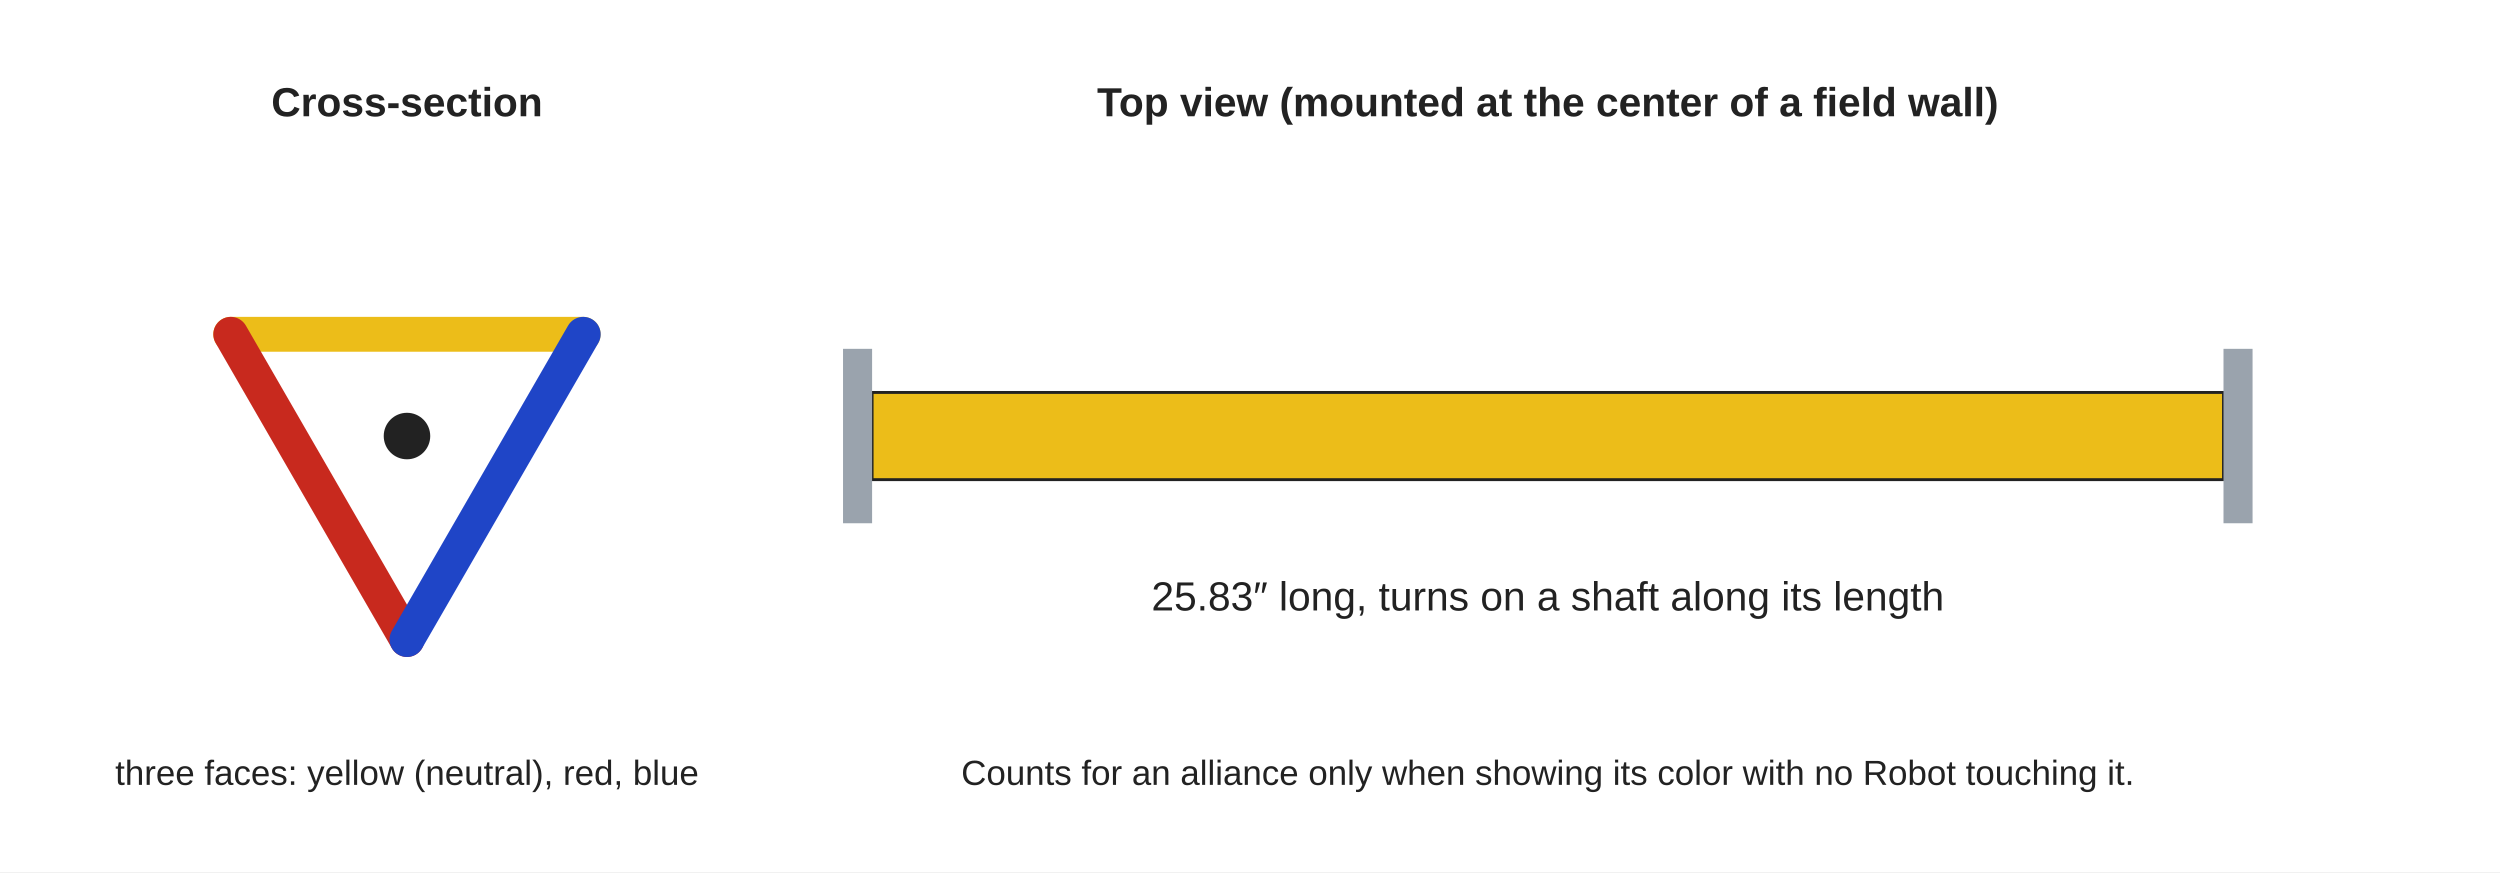
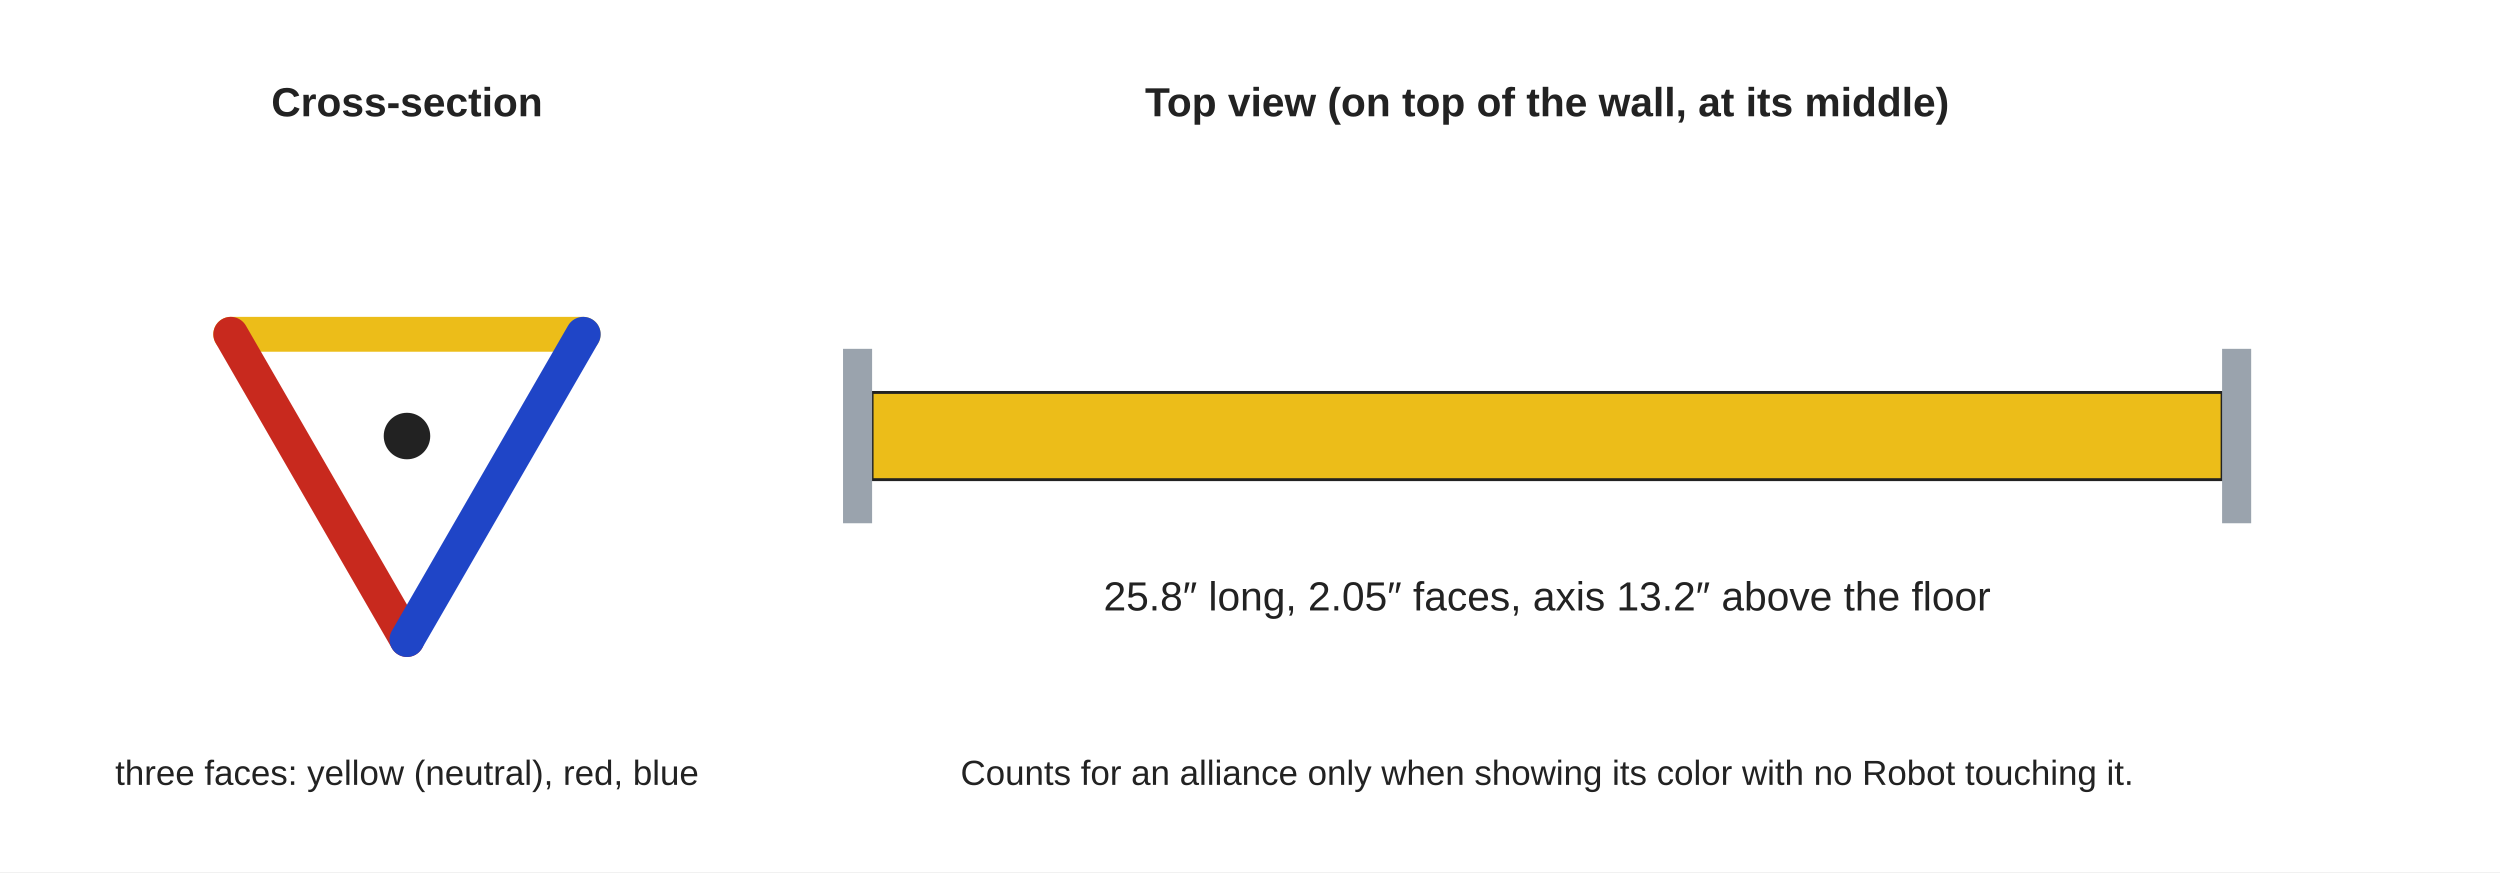
<svg xmlns="http://www.w3.org/2000/svg" viewBox="0 0 860 300" width="860" height="300" font-family="Arial, Helvetica, sans-serif">
  <rect width="860" height="300" fill="#ffffff" />
  <line x1="79.378" y1="115" x2="200.622" y2="115" stroke="#ecbd19" stroke-width="12" stroke-linecap="round" />
  <line x1="140" y1="220" x2="79.378" y2="115" stroke="#c8291e" stroke-width="12" stroke-linecap="round" />
  <line x1="200.622" y1="115" x2="140" y2="220" stroke="#1f45c7" stroke-width="12" stroke-linecap="round" />
  <circle cx="140" cy="150" r="8" fill="#222" />
  <g font-family="Arial" font-size="14" fill="#222">
    <text x="140" y="40" text-anchor="middle" font-weight="bold">Cross-section</text>
    <text x="140" y="270" text-anchor="middle" font-size="12">three faces: yellow (neutral), red, blue</text>
-     <rect x="300" y="135" width="464.882" height="30" fill="#ecbd19" stroke="#222" />
+     <rect x="300" y="135" width="464.4" height="30" fill="#ecbd19" stroke="#222" />
    <rect x="290" y="120" width="10" height="60" fill="#9aa3ad" />
-     <rect x="764.882" y="120" width="10" height="60" fill="#9aa3ad" />
-     <text x="532.441" y="40" text-anchor="middle" font-weight="bold">Top view (mounted at the center of a field wall)</text>
-     <text x="532.441" y="210" text-anchor="middle">25.83″ long, turns on a shaft along its length</text>
-     <text x="532.441" y="270" text-anchor="middle" font-size="12">Counts for an alliance only when showing its color with no Robot touching it.</text>
+     <rect x="764.4" y="120" width="10" height="60" fill="#9aa3ad" />
+     <text x="532.2" y="40" text-anchor="middle" font-weight="bold">Top view (on top of the wall, at its middle)</text>
+     <text x="532.2" y="210" text-anchor="middle">25.8″ long, 2.05″ faces, axis 13.2″ above the floor</text>
+     <text x="532.2" y="270" text-anchor="middle" font-size="12">Counts for an alliance only when showing its color with no Robot touching it.</text>
  </g>
</svg>
